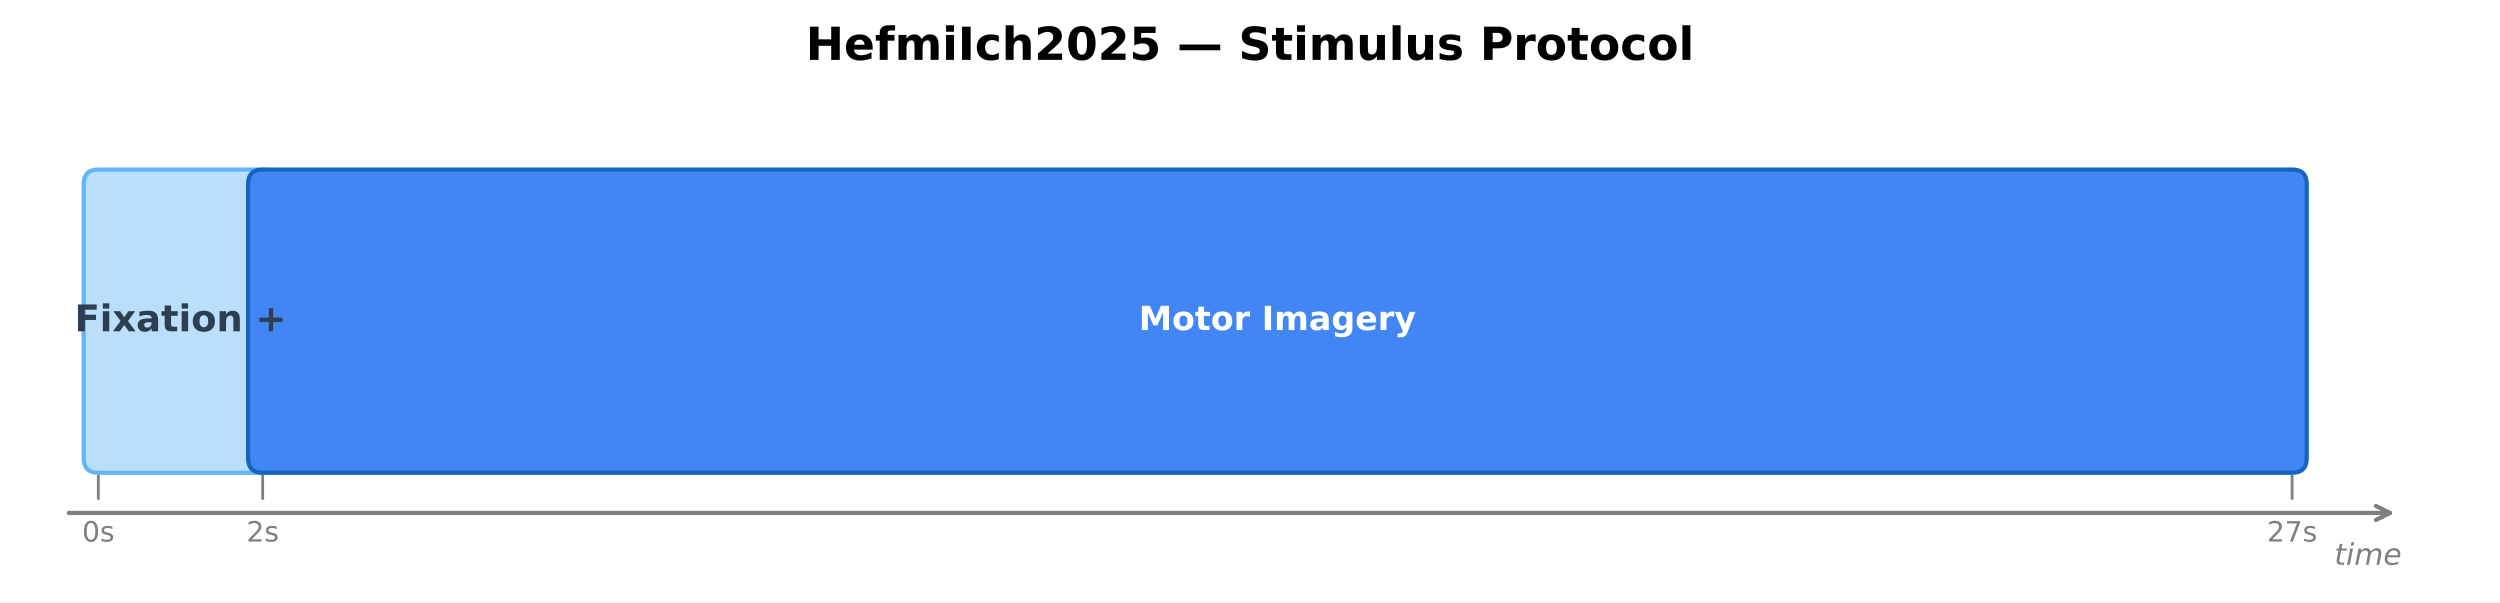
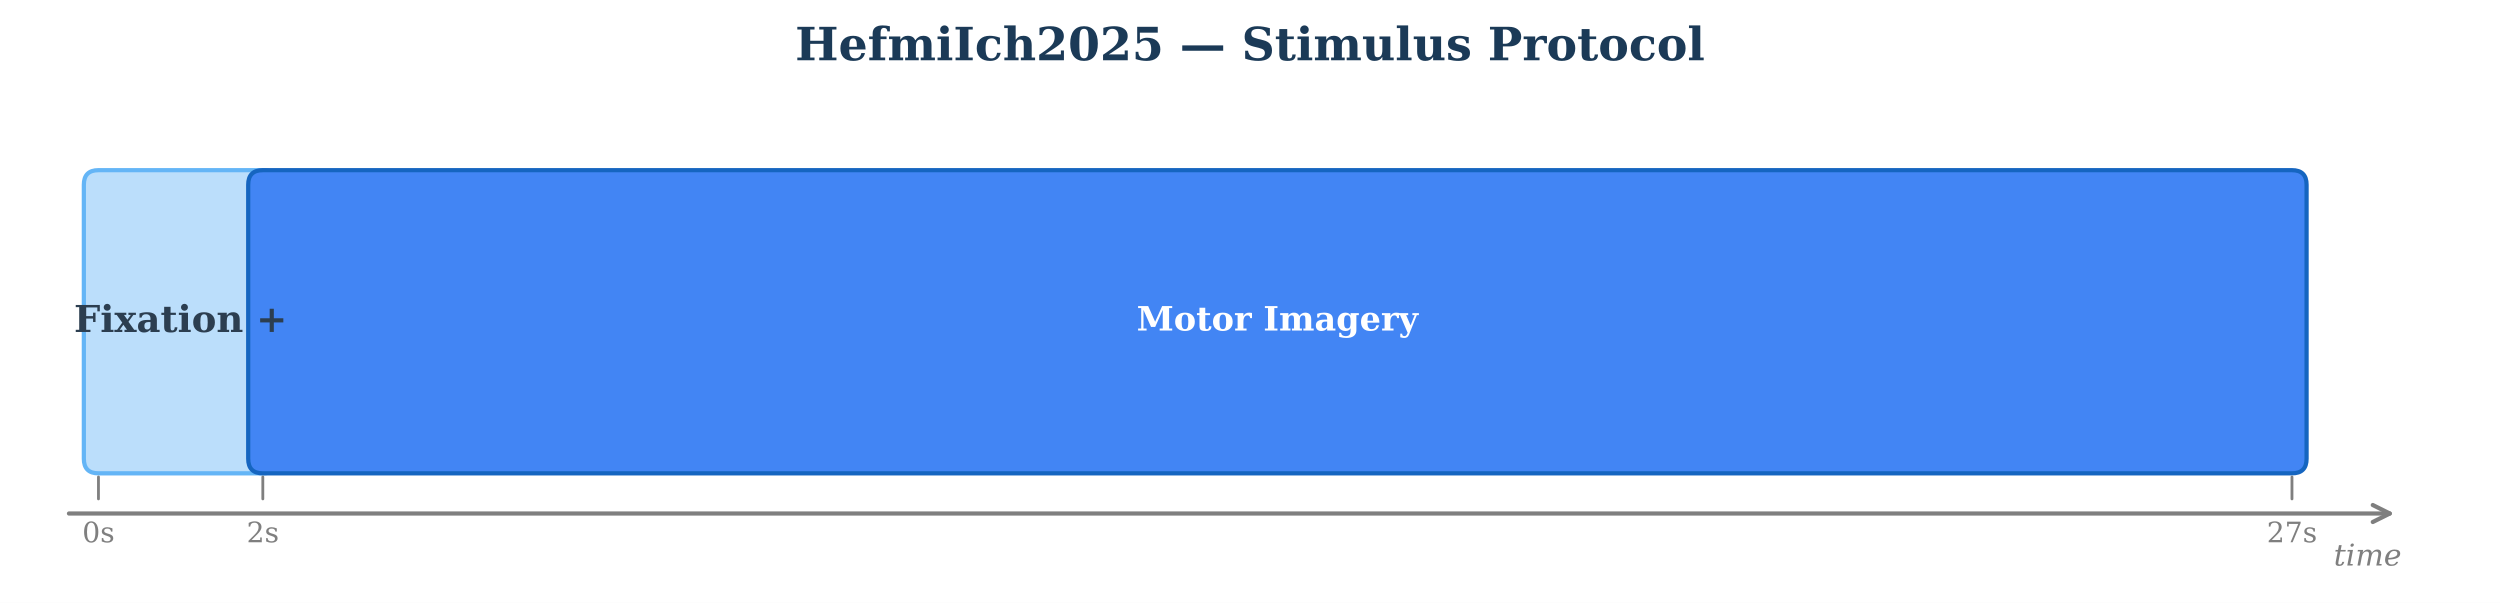
- <svg xmlns="http://www.w3.org/2000/svg" xmlns:xlink="http://www.w3.org/1999/xlink" width="712.8pt" height="171.676pt" viewBox="0 0 712.8 171.676" version="1.1">
+ <svg xmlns="http://www.w3.org/2000/svg" xmlns:xlink="http://www.w3.org/1999/xlink" width="708.48pt" height="170.839pt" viewBox="0 0 708.48 170.839" version="1.1">
  <defs>
    <style type="text/css">*{stroke-linejoin: round; stroke-linecap: butt}</style>
  </defs>
  <g id="figure_1">
    <g id="patch_1">
-       <path d="M 0 171.676  L 712.8 171.676  L 712.8 0  L 0 0  z " style="fill: #ffffff" />
+       <path d="M 0 170.839  L 708.48 170.839  L 708.48 0  L 0 0  z " style="fill: #ffffff" />
    </g>
    <g id="axes_1">
      <g id="patch_2">
-         <path d="M 28.03 134.793  L 74.899 134.793  Q 79.065 134.793 79.065 130.627  L 79.065 52.512  Q 79.065 48.346 74.899 48.346  L 28.03 48.346  Q 23.864 48.346 23.864 52.512  L 23.864 130.627  Q 23.864 134.793 28.03 134.793  z " clip-path="url(#p1021b1f1f7)" style="fill: #bbdefb; stroke: #64b5f6; stroke-width: 1.2" />
+         <path d="M 27.902 134.139  L 74.48 134.139  Q 78.621 134.139 78.621 129.998  L 78.621 52.367  Q 78.621 48.227 74.48 48.227  L 27.902 48.227  Q 23.761 48.227 23.761 52.367  L 23.761 129.998  Q 23.761 134.139 27.902 134.139  z " clip-path="url(#p64e84b09d5)" style="fill: #bbdefb; stroke: #64b5f6; stroke-width: 1.2" />
      </g>
      <g id="patch_3">
-         <path d="M 74.899 134.793  L 653.524 134.793  Q 657.69 134.793 657.69 130.627  L 657.69 52.512  Q 657.69 48.346 653.524 48.346  L 74.899 48.346  Q 70.733 48.346 70.733 52.512  L 70.733 130.627  Q 70.733 134.793 74.899 134.793  z " clip-path="url(#p1021b1f1f7)" style="fill: #4285f4; stroke: #1565c0; stroke-width: 1.2" />
+         <path d="M 74.48 134.139  L 649.526 134.139  Q 653.666 134.139 653.666 129.998  L 653.666 52.367  Q 653.666 48.227 649.526 48.227  L 74.48 48.227  Q 70.34 48.227 70.34 52.367  L 70.34 129.998  Q 70.34 134.139 74.48 134.139  z " clip-path="url(#p64e84b09d5)" style="fill: #4285f4; stroke: #1565c0; stroke-width: 1.2" />
      </g>
      <g id="line2d_1">
-         <path d="M 28.03 135.834  L 28.03 142.083  " clip-path="url(#p1021b1f1f7)" style="fill: none; stroke: #7f7f7f; stroke-width: 0.8; stroke-linecap: square" />
+         <path d="M 27.902 135.174  L 27.902 141.384  " clip-path="url(#p64e84b09d5)" style="fill: none; stroke: #7f7f7f; stroke-width: 0.8; stroke-linecap: round" />
      </g>
      <g id="line2d_2">
-         <path d="M 74.899 135.834  L 74.899 142.083  " clip-path="url(#p1021b1f1f7)" style="fill: none; stroke: #7f7f7f; stroke-width: 0.8; stroke-linecap: square" />
+         <path d="M 74.48 135.174  L 74.48 141.384  " clip-path="url(#p64e84b09d5)" style="fill: none; stroke: #7f7f7f; stroke-width: 0.8; stroke-linecap: round" />
      </g>
      <g id="line2d_3">
-         <path d="M 653.524 135.834  L 653.524 142.083  " clip-path="url(#p1021b1f1f7)" style="fill: none; stroke: #7f7f7f; stroke-width: 0.8; stroke-linecap: square" />
+         <path d="M 649.526 135.174  L 649.526 141.384  " clip-path="url(#p64e84b09d5)" style="fill: none; stroke: #7f7f7f; stroke-width: 0.8; stroke-linecap: round" />
      </g>
      <g id="text_1">
-         <g clip-path="url(#p1021b1f1f7)">
-           <g style="fill: #2c3e50" transform="translate(21.26909 94.46678) scale(0.105 -0.105)">
+         <g clip-path="url(#p64e84b09d5)">
+           <g style="fill: #2c3e50" transform="translate(20.97231 94.08023) scale(0.105 -0.105)">
            <defs>
-               <path id="DejaVuSans-Bold-46" d="M 588 4666  L 3834 4666  L 3834 3756  L 1791 3756  L 1791 2888  L 3713 2888  L 3713 1978  L 1791 1978  L 1791 0  L 588 0  L 588 4666  z " transform="scale(0.015625)" />
-               <path id="DejaVuSans-Bold-69" d="M 538 3500  L 1656 3500  L 1656 0  L 538 0  L 538 3500  z M 538 4863  L 1656 4863  L 1656 3950  L 538 3950  L 538 4863  z " transform="scale(0.015625)" />
-               <path id="DejaVuSans-Bold-78" d="M 1422 1791  L 159 3500  L 1344 3500  L 2059 2463  L 2784 3500  L 3969 3500  L 2706 1797  L 4031 0  L 2847 0  L 2059 1106  L 1281 0  L 97 0  L 1422 1791  z " transform="scale(0.015625)" />
-               <path id="DejaVuSans-Bold-61" d="M 2106 1575  Q 1756 1575 1579 1456  Q 1403 1338 1403 1106  Q 1403 894 1545 773  Q 1688 653 1941 653  Q 2256 653 2472 879  Q 2688 1106 2688 1447  L 2688 1575  L 2106 1575  z M 3816 1997  L 3816 0  L 2688 0  L 2688 519  Q 2463 200 2181 54  Q 1900 -91 1497 -91  Q 953 -91 614 226  Q 275 544 275 1050  Q 275 1666 698 1953  Q 1122 2241 2028 2241  L 2688 2241  L 2688 2328  Q 2688 2594 2478 2717  Q 2269 2841 1825 2841  Q 1466 2841 1156 2769  Q 847 2697 581 2553  L 581 3406  Q 941 3494 1303 3539  Q 1666 3584 2028 3584  Q 2975 3584 3395 3211  Q 3816 2838 3816 1997  z " transform="scale(0.015625)" />
-               <path id="DejaVuSans-Bold-74" d="M 1759 4494  L 1759 3500  L 2913 3500  L 2913 2700  L 1759 2700  L 1759 1216  Q 1759 972 1856 886  Q 1953 800 2241 800  L 2816 800  L 2816 0  L 1856 0  Q 1194 0 917 276  Q 641 553 641 1216  L 641 2700  L 84 2700  L 84 3500  L 641 3500  L 641 4494  L 1759 4494  z " transform="scale(0.015625)" />
-               <path id="DejaVuSans-Bold-6f" d="M 2203 2784  Q 1831 2784 1636 2517  Q 1441 2250 1441 1747  Q 1441 1244 1636 976  Q 1831 709 2203 709  Q 2569 709 2762 976  Q 2956 1244 2956 1747  Q 2956 2250 2762 2517  Q 2569 2784 2203 2784  z M 2203 3584  Q 3106 3584 3614 3096  Q 4122 2609 4122 1747  Q 4122 884 3614 396  Q 3106 -91 2203 -91  Q 1297 -91 786 396  Q 275 884 275 1747  Q 275 2609 786 3096  Q 1297 3584 2203 3584  z " transform="scale(0.015625)" />
-               <path id="DejaVuSans-Bold-6e" d="M 4056 2131  L 4056 0  L 2931 0  L 2931 347  L 2931 1631  Q 2931 2084 2911 2256  Q 2891 2428 2841 2509  Q 2775 2619 2662 2680  Q 2550 2741 2406 2741  Q 2056 2741 1856 2470  Q 1656 2200 1656 1722  L 1656 0  L 538 0  L 538 3500  L 1656 3500  L 1656 2988  Q 1909 3294 2193 3439  Q 2478 3584 2822 3584  Q 3428 3584 3742 3212  Q 4056 2841 4056 2131  z " transform="scale(0.015625)" />
-               <path id="DejaVuSans-Bold-20" transform="scale(0.015625)" />
-               <path id="DejaVuSans-Bold-2b" d="M 3053 4013  L 3053 2375  L 4684 2375  L 4684 1638  L 3053 1638  L 3053 0  L 2309 0  L 2309 1638  L 678 1638  L 678 2375  L 2309 2375  L 2309 4013  L 3053 4013  z " transform="scale(0.015625)" />
+               <path id="DejaVuSerif-Bold-46" d="M 300 0  L 300 378  L 897 378  L 897 4288  L 300 4288  L 300 4666  L 4459 4666  L 4459 3566  L 4031 3566  L 4031 4238  L 2106 4238  L 2106 2741  L 3291 2741  L 3291 3334  L 3719 3334  L 3719 1722  L 3291 1722  L 3291 2316  L 2106 2316  L 2106 378  L 2841 378  L 2841 0  L 300 0  z " transform="scale(0.015625)" />
+               <path id="DejaVuSerif-Bold-69" d="M 588 4263  Q 588 4516 763 4689  Q 938 4863 1191 4863  Q 1438 4863 1611 4689  Q 1784 4516 1784 4263  Q 1784 4016 1611 3842  Q 1438 3669 1191 3669  Q 938 3669 763 3841  Q 588 4013 588 4263  z M 1797 378  L 2272 378  L 2272 0  L 219 0  L 219 378  L 691 378  L 691 2944  L 219 2944  L 219 3322  L 1797 3322  L 1797 378  z " transform="scale(0.015625)" />
+               <path id="DejaVuSerif-Bold-78" d="M 2247 2119  L 2834 2944  L 2425 2944  L 2425 3322  L 3719 3322  L 3719 2944  L 3278 2944  L 2431 1759  L 3419 378  L 3859 378  L 3859 0  L 1747 0  L 1747 378  L 2175 378  L 1550 1253  L 922 378  L 1369 378  L 1369 0  L 0 0  L 0 378  L 475 378  L 1356 1619  L 403 2944  L 31 2944  L 31 3322  L 2059 3322  L 2059 2944  L 1656 2944  L 2247 2119  z " transform="scale(0.015625)" />
+               <path id="DejaVuSerif-Bold-61" d="M 3525 2041  L 3525 378  L 4000 378  L 4000 0  L 2419 0  L 2419 422  Q 2200 159 1931 34  Q 1663 -91 1319 -91  Q 809 -91 536 182  Q 263 456 263 966  Q 263 1525 655 1803  Q 1047 2081 1838 2081  L 2419 2081  L 2419 2278  Q 2419 2681 2228 2873  Q 2038 3066 1638 3066  Q 1306 3066 1126 2930  Q 947 2794 872 2484  L 519 2484  L 519 3200  Q 816 3306 1134 3359  Q 1453 3413 1806 3413  Q 2697 3413 3111 3081  Q 3525 2750 3525 2041  z M 2419 1044  L 2419 1709  L 2003 1709  Q 1694 1709 1528 1540  Q 1363 1372 1363 1056  Q 1363 741 1483 584  Q 1603 428 1850 428  Q 2106 428 2262 597  Q 2419 766 2419 1044  z " transform="scale(0.015625)" />
+               <path id="DejaVuSerif-Bold-74" d="M 634 2944  L 153 2944  L 153 3322  L 634 3322  L 634 4353  L 1741 4353  L 1741 3322  L 2663 3322  L 2663 2944  L 1741 2944  L 1741 909  Q 1741 475 1809 369  Q 1878 263 2059 263  Q 2259 263 2356 397  Q 2453 531 2459 813  L 2925 813  Q 2897 313 2651 111  Q 2406 -91 1806 -91  Q 1122 -91 878 123  Q 634 338 634 909  L 634 2944  z " transform="scale(0.015625)" />
+               <path id="DejaVuSerif-Bold-6f" d="M 2138 263  Q 2488 263 2630 563  Q 2772 863 2772 1663  Q 2772 2463 2631 2761  Q 2491 3059 2138 3059  Q 1784 3059 1640 2757  Q 1497 2456 1497 1663  Q 1497 869 1640 566  Q 1784 263 2138 263  z M 2138 -91  Q 1259 -91 761 376  Q 263 844 263 1663  Q 263 2484 761 2948  Q 1259 3413 2138 3413  Q 3019 3413 3516 2948  Q 4013 2484 4013 1663  Q 4013 844 3514 376  Q 3016 -91 2138 -91  z " transform="scale(0.015625)" />
+               <path id="DejaVuSerif-Bold-6e" d="M 219 0  L 219 378  L 691 378  L 691 2944  L 219 2944  L 219 3322  L 1797 3322  L 1797 2853  Q 1997 3150 2253 3281  Q 2509 3413 2900 3413  Q 3459 3413 3745 3083  Q 4031 2753 4031 2113  L 4031 378  L 4506 378  L 4506 0  L 2522 0  L 2522 378  L 2925 378  L 2925 2144  Q 2925 2566 2817 2730  Q 2709 2894 2444 2894  Q 2109 2894 1953 2648  Q 1797 2403 1797 1869  L 1797 378  L 2203 378  L 2203 0  L 219 0  z " transform="scale(0.015625)" />
+               <path id="DejaVuSerif-Bold-20" transform="scale(0.015625)" />
+               <path id="DejaVuSerif-Bold-2b" d="M 3041 4013  L 3041 2369  L 4684 2369  L 4684 1650  L 3041 1650  L 3041 6  L 2322 6  L 2322 1650  L 678 1650  L 678 2369  L 2322 2369  L 2322 4013  L 3041 4013  z " transform="scale(0.015625)" />
            </defs>
-             <use xlink:href="#DejaVuSans-Bold-46" />
-             <use xlink:href="#DejaVuSans-Bold-69" transform="translate(68.31055 0)" />
-             <use xlink:href="#DejaVuSans-Bold-78" transform="translate(102.5879 0)" />
-             <use xlink:href="#DejaVuSans-Bold-61" transform="translate(167.0898 0)" />
-             <use xlink:href="#DejaVuSans-Bold-74" transform="translate(234.5703 0)" />
-             <use xlink:href="#DejaVuSans-Bold-69" transform="translate(282.373 0)" />
-             <use xlink:href="#DejaVuSans-Bold-6f" transform="translate(316.6504 0)" />
-             <use xlink:href="#DejaVuSans-Bold-6e" transform="translate(385.3516 0)" />
-             <use xlink:href="#DejaVuSans-Bold-20" transform="translate(456.543 0)" />
-             <use xlink:href="#DejaVuSans-Bold-2b" transform="translate(491.3574 0)" />
+             <use xlink:href="#DejaVuSerif-Bold-46" />
+             <use xlink:href="#DejaVuSerif-Bold-69" transform="translate(70.99609 0)" />
+             <use xlink:href="#DejaVuSerif-Bold-78" transform="translate(108.9844 0)" />
+             <use xlink:href="#DejaVuSerif-Bold-61" transform="translate(168.6035 0)" />
+             <use xlink:href="#DejaVuSerif-Bold-74" transform="translate(233.3984 0)" />
+             <use xlink:href="#DejaVuSerif-Bold-69" transform="translate(279.5898 0)" />
+             <use xlink:href="#DejaVuSerif-Bold-6f" transform="translate(317.5781 0)" />
+             <use xlink:href="#DejaVuSerif-Bold-6e" transform="translate(384.2773 0)" />
+             <use xlink:href="#DejaVuSerif-Bold-20" transform="translate(456.9824 0)" />
+             <use xlink:href="#DejaVuSerif-Bold-2b" transform="translate(491.7969 0)" />
          </g>
        </g>
      </g>
      <g id="text_2">
-         <g clip-path="url(#p1021b1f1f7)">
-           <g style="fill: #ffffff" transform="translate(324.7085 94.11662) scale(0.095 -0.095)">
+         <g clip-path="url(#p64e84b09d5)">
+           <g style="fill: #ffffff" transform="translate(322.1261 93.66922) scale(0.095 -0.095)">
            <defs>
-               <path id="DejaVuSans-Bold-4d" d="M 588 4666  L 2119 4666  L 3181 2169  L 4250 4666  L 5778 4666  L 5778 0  L 4641 0  L 4641 3413  L 3566 897  L 2803 897  L 1728 3413  L 1728 0  L 588 0  L 588 4666  z " transform="scale(0.015625)" />
-               <path id="DejaVuSans-Bold-72" d="M 3138 2547  Q 2991 2616 2845 2648  Q 2700 2681 2553 2681  Q 2122 2681 1889 2404  Q 1656 2128 1656 1613  L 1656 0  L 538 0  L 538 3500  L 1656 3500  L 1656 2925  Q 1872 3269 2151 3426  Q 2431 3584 2822 3584  Q 2878 3584 2943 3579  Q 3009 3575 3134 3559  L 3138 2547  z " transform="scale(0.015625)" />
-               <path id="DejaVuSans-Bold-49" d="M 588 4666  L 1791 4666  L 1791 0  L 588 0  L 588 4666  z " transform="scale(0.015625)" />
-               <path id="DejaVuSans-Bold-6d" d="M 3781 2919  Q 3994 3244 4286 3414  Q 4578 3584 4928 3584  Q 5531 3584 5847 3212  Q 6163 2841 6163 2131  L 6163 0  L 5038 0  L 5038 1825  Q 5041 1866 5042 1909  Q 5044 1953 5044 2034  Q 5044 2406 4934 2573  Q 4825 2741 4581 2741  Q 4263 2741 4089 2478  Q 3916 2216 3909 1719  L 3909 0  L 2784 0  L 2784 1825  Q 2784 2406 2684 2573  Q 2584 2741 2328 2741  Q 2006 2741 1831 2477  Q 1656 2213 1656 1722  L 1656 0  L 531 0  L 531 3500  L 1656 3500  L 1656 2988  Q 1863 3284 2130 3434  Q 2397 3584 2719 3584  Q 3081 3584 3359 3409  Q 3638 3234 3781 2919  z " transform="scale(0.015625)" />
-               <path id="DejaVuSans-Bold-67" d="M 2919 594  Q 2688 288 2409 144  Q 2131 0 1766 0  Q 1125 0 706 504  Q 288 1009 288 1791  Q 288 2575 706 3076  Q 1125 3578 1766 3578  Q 2131 3578 2409 3434  Q 2688 3291 2919 2981  L 2919 3500  L 4044 3500  L 4044 353  Q 4044 -491 3511 -936  Q 2978 -1381 1966 -1381  Q 1638 -1381 1331 -1331  Q 1025 -1281 716 -1178  L 716 -306  Q 1009 -475 1290 -558  Q 1572 -641 1856 -641  Q 2406 -641 2662 -400  Q 2919 -159 2919 353  L 2919 594  z M 2181 2772  Q 1834 2772 1640 2515  Q 1447 2259 1447 1791  Q 1447 1309 1634 1061  Q 1822 813 2181 813  Q 2531 813 2725 1069  Q 2919 1325 2919 1791  Q 2919 2259 2725 2515  Q 2531 2772 2181 2772  z " transform="scale(0.015625)" />
-               <path id="DejaVuSans-Bold-65" d="M 4031 1759  L 4031 1441  L 1416 1441  Q 1456 1047 1700 850  Q 1944 653 2381 653  Q 2734 653 3104 758  Q 3475 863 3866 1075  L 3866 213  Q 3469 63 3072 -14  Q 2675 -91 2278 -91  Q 1328 -91 801 392  Q 275 875 275 1747  Q 275 2603 792 3093  Q 1309 3584 2216 3584  Q 3041 3584 3536 3087  Q 4031 2591 4031 1759  z M 2881 2131  Q 2881 2450 2695 2645  Q 2509 2841 2209 2841  Q 1884 2841 1681 2658  Q 1478 2475 1428 2131  L 2881 2131  z " transform="scale(0.015625)" />
-               <path id="DejaVuSans-Bold-79" d="M 78 3500  L 1197 3500  L 2138 1125  L 2938 3500  L 4056 3500  L 2584 -331  Q 2363 -916 2067 -1148  Q 1772 -1381 1288 -1381  L 641 -1381  L 641 -647  L 991 -647  Q 1275 -647 1404 -556  Q 1534 -466 1606 -231  L 1638 -134  L 78 3500  z " transform="scale(0.015625)" />
+               <path id="DejaVuSerif-Bold-4d" d="M 269 0  L 269 378  L 863 378  L 863 4288  L 269 4288  L 269 4666  L 2194 4666  L 3525 1672  L 4863 4666  L 6784 4666  L 6784 4288  L 6188 4288  L 6188 378  L 6784 378  L 6784 0  L 4384 0  L 4384 378  L 4978 378  L 4978 3938  L 3531 684  L 2741 684  L 1300 3938  L 1300 378  L 1894 378  L 1894 0  L 269 0  z " transform="scale(0.015625)" />
+               <path id="DejaVuSerif-Bold-72" d="M 3438 3359  L 3438 2369  L 3084 2369  Q 3066 2634 2941 2764  Q 2816 2894 2578 2894  Q 2216 2894 2006 2575  Q 1797 2256 1797 1691  L 1797 378  L 2400 378  L 2400 0  L 219 0  L 219 378  L 691 378  L 691 2944  L 184 2944  L 184 3322  L 1797 3322  L 1797 2731  Q 1959 3078 2226 3245  Q 2494 3413 2881 3413  Q 2978 3413 3117 3398  Q 3256 3384 3438 3359  z " transform="scale(0.015625)" />
+               <path id="DejaVuSerif-Bold-49" d="M 300 0  L 300 378  L 897 378  L 897 4288  L 300 4288  L 300 4666  L 2700 4666  L 2700 4288  L 2100 4288  L 2100 378  L 2700 378  L 2700 0  L 300 0  z " transform="scale(0.015625)" />
+               <path id="DejaVuSerif-Bold-6d" d="M 3884 2778  Q 4116 3109 4384 3261  Q 4653 3413 5013 3413  Q 5584 3413 5867 3089  Q 6150 2766 6150 2113  L 6150 378  L 6625 378  L 6625 0  L 4647 0  L 4647 378  L 5044 378  L 5044 1947  Q 5044 2569 4948 2731  Q 4853 2894 4594 2894  Q 4300 2894 4137 2667  Q 3975 2441 3975 2022  L 3975 378  L 4372 378  L 4372 0  L 2472 0  L 2472 378  L 2869 378  L 2869 1947  Q 2869 2569 2772 2731  Q 2675 2894 2419 2894  Q 2122 2894 1959 2667  Q 1797 2441 1797 2022  L 1797 378  L 2194 378  L 2194 0  L 219 0  L 219 378  L 691 378  L 691 2944  L 219 2944  L 219 3322  L 1797 3322  L 1797 2853  Q 1991 3144 2241 3278  Q 2491 3413 2834 3413  Q 3241 3413 3494 3258  Q 3747 3103 3884 2778  z " transform="scale(0.015625)" />
+               <path id="DejaVuSerif-Bold-67" d="M 3853 2944  L 3853 44  Q 3853 -656 3354 -1039  Q 2856 -1422 1947 -1422  Q 1616 -1422 1275 -1370  Q 934 -1319 575 -1216  L 575 -422  L 928 -422  Q 975 -750 1192 -909  Q 1409 -1069 1813 -1069  Q 2325 -1069 2536 -823  Q 2747 -578 2747 44  L 2747 422  Q 2606 163 2367 36  Q 2128 -91 1778 -91  Q 1072 -91 667 378  Q 263 847 263 1663  Q 263 2481 667 2947  Q 1072 3413 1778 3413  Q 2128 3413 2367 3286  Q 2606 3159 2747 2900  L 2747 3322  L 4325 3322  L 4325 2944  L 3853 2944  z M 2747 1825  Q 2747 2406 2597 2665  Q 2447 2925 2119 2925  Q 1775 2925 1636 2651  Q 1497 2378 1497 1663  Q 1497 947 1637 672  Q 1778 397 2119 397  Q 2447 397 2597 656  Q 2747 916 2747 1497  L 2747 1825  z " transform="scale(0.015625)" />
+               <path id="DejaVuSerif-Bold-65" d="M 2566 1875  Q 2566 2531 2444 2795  Q 2322 3059 2028 3059  Q 1744 3059 1620 2800  Q 1497 2541 1497 1931  L 1497 1875  L 2566 1875  z M 3781 1503  L 1497 1503  L 1497 1478  Q 1497 834 1690 548  Q 1884 263 2316 263  Q 2675 263 2897 453  Q 3119 644 3181 1006  L 3700 1006  Q 3566 441 3166 175  Q 2766 -91 2047 -91  Q 1184 -91 723 364  Q 263 819 263 1663  Q 263 2488 734 2950  Q 1206 3413 2047 3413  Q 2872 3413 3312 2927  Q 3753 2441 3781 1503  z " transform="scale(0.015625)" />
+               <path id="DejaVuSerif-Bold-79" d="M 1997 -750  Q 1847 -1116 1634 -1269  Q 1422 -1422 1063 -1422  Q 909 -1422 721 -1387  Q 534 -1353 313 -1288  L 313 -594  L 666 -597  Q 675 -838 779 -953  Q 884 -1069 1094 -1069  Q 1297 -1069 1422 -958  Q 1547 -847 1672 -538  L 1722 -422  L 275 2944  L -84 2944  L -84 3322  L 1831 3322  L 1831 2944  L 1434 2944  L 2278 978  L 3066 2944  L 2625 2944  L 2625 3322  L 3872 3322  L 3872 2944  L 3469 2944  L 1997 -750  z " transform="scale(0.015625)" />
            </defs>
-             <use xlink:href="#DejaVuSans-Bold-4d" />
-             <use xlink:href="#DejaVuSans-Bold-6f" transform="translate(99.51172 0)" />
-             <use xlink:href="#DejaVuSans-Bold-74" transform="translate(168.2129 0)" />
-             <use xlink:href="#DejaVuSans-Bold-6f" transform="translate(216.0156 0)" />
-             <use xlink:href="#DejaVuSans-Bold-72" transform="translate(284.7168 0)" />
-             <use xlink:href="#DejaVuSans-Bold-20" transform="translate(334.0332 0)" />
-             <use xlink:href="#DejaVuSans-Bold-49" transform="translate(368.8477 0)" />
-             <use xlink:href="#DejaVuSans-Bold-6d" transform="translate(406.0547 0)" />
-             <use xlink:href="#DejaVuSans-Bold-61" transform="translate(510.2539 0)" />
-             <use xlink:href="#DejaVuSans-Bold-67" transform="translate(577.7344 0)" />
-             <use xlink:href="#DejaVuSans-Bold-65" transform="translate(649.3164 0)" />
-             <use xlink:href="#DejaVuSans-Bold-72" transform="translate(717.1387 0)" />
-             <use xlink:href="#DejaVuSans-Bold-79" transform="translate(766.4551 0)" />
+             <use xlink:href="#DejaVuSerif-Bold-4d" />
+             <use xlink:href="#DejaVuSerif-Bold-6f" transform="translate(110.6934 0)" />
+             <use xlink:href="#DejaVuSerif-Bold-74" transform="translate(177.3926 0)" />
+             <use xlink:href="#DejaVuSerif-Bold-6f" transform="translate(223.584 0)" />
+             <use xlink:href="#DejaVuSerif-Bold-72" transform="translate(290.2832 0)" />
+             <use xlink:href="#DejaVuSerif-Bold-20" transform="translate(342.9688 0)" />
+             <use xlink:href="#DejaVuSerif-Bold-49" transform="translate(377.7832 0)" />
+             <use xlink:href="#DejaVuSerif-Bold-6d" transform="translate(424.5605 0)" />
+             <use xlink:href="#DejaVuSerif-Bold-61" transform="translate(530.3711 0)" />
+             <use xlink:href="#DejaVuSerif-Bold-67" transform="translate(595.166 0)" />
+             <use xlink:href="#DejaVuSerif-Bold-65" transform="translate(665.0879 0)" />
+             <use xlink:href="#DejaVuSerif-Bold-72" transform="translate(728.7109 0)" />
+             <use xlink:href="#DejaVuSerif-Bold-79" transform="translate(781.3965 0)" />
          </g>
        </g>
      </g>
      <g id="text_3">
-         <g style="fill: #7f7f7f" transform="translate(23.40174 154.4113) scale(0.08 -0.08)">
+         <g style="fill: #7f7f7f" transform="translate(23.30414 153.6736) scale(0.08 -0.08)">
          <defs>
-             <path id="DejaVuSans-30" d="M 2034 4250  Q 1547 4250 1301 3770  Q 1056 3291 1056 2328  Q 1056 1369 1301 889  Q 1547 409 2034 409  Q 2525 409 2770 889  Q 3016 1369 3016 2328  Q 3016 3291 2770 3770  Q 2525 4250 2034 4250  z M 2034 4750  Q 2819 4750 3233 4129  Q 3647 3509 3647 2328  Q 3647 1150 3233 529  Q 2819 -91 2034 -91  Q 1250 -91 836 529  Q 422 1150 422 2328  Q 422 3509 836 4129  Q 1250 4750 2034 4750  z " transform="scale(0.015625)" />
-             <path id="DejaVuSans-73" d="M 2834 3397  L 2834 2853  Q 2591 2978 2328 3040  Q 2066 3103 1784 3103  Q 1356 3103 1142 2972  Q 928 2841 928 2578  Q 928 2378 1081 2264  Q 1234 2150 1697 2047  L 1894 2003  Q 2506 1872 2764 1633  Q 3022 1394 3022 966  Q 3022 478 2636 193  Q 2250 -91 1575 -91  Q 1294 -91 989 -36  Q 684 19 347 128  L 347 722  Q 666 556 975 473  Q 1284 391 1588 391  Q 1994 391 2212 530  Q 2431 669 2431 922  Q 2431 1156 2273 1281  Q 2116 1406 1581 1522  L 1381 1569  Q 847 1681 609 1914  Q 372 2147 372 2553  Q 372 3047 722 3315  Q 1072 3584 1716 3584  Q 2034 3584 2315 3537  Q 2597 3491 2834 3397  z " transform="scale(0.015625)" />
+             <path id="DejaVuSerif-30" d="M 2034 219  Q 2513 219 2750 744  Q 2988 1269 2988 2328  Q 2988 3391 2750 3916  Q 2513 4441 2034 4441  Q 1556 4441 1318 3916  Q 1081 3391 1081 2328  Q 1081 1269 1318 744  Q 1556 219 2034 219  z M 2034 -91  Q 1275 -91 848 546  Q 422 1184 422 2328  Q 422 3475 848 4112  Q 1275 4750 2034 4750  Q 2797 4750 3222 4112  Q 3647 3475 3647 2328  Q 3647 1184 3222 546  Q 2797 -91 2034 -91  z " transform="scale(0.015625)" />
+             <path id="DejaVuSerif-73" d="M 359 184  L 359 959  L 691 959  Q 703 588 923 403  Q 1144 219 1575 219  Q 1963 219 2166 364  Q 2369 509 2369 788  Q 2369 1006 2220 1140  Q 2072 1275 1594 1428  L 1178 1569  Q 750 1706 558 1912  Q 366 2119 366 2438  Q 366 2894 700 3153  Q 1034 3413 1625 3413  Q 1888 3413 2178 3344  Q 2469 3275 2778 3144  L 2778 2419  L 2447 2419  Q 2434 2741 2221 2922  Q 2009 3103 1644 3103  Q 1281 3103 1095 2975  Q 909 2847 909 2591  Q 909 2381 1050 2254  Q 1191 2128 1613 1997  L 2069 1856  Q 2541 1709 2748 1489  Q 2956 1269 2956 922  Q 2956 450 2595 179  Q 2234 -91 1600 -91  Q 1278 -91 972 -22  Q 666 47 359 184  z " transform="scale(0.015625)" />
          </defs>
-           <use xlink:href="#DejaVuSans-30" />
-           <use xlink:href="#DejaVuSans-73" transform="translate(63.62305 0)" />
+           <use xlink:href="#DejaVuSerif-30" />
+           <use xlink:href="#DejaVuSerif-73" transform="translate(63.62305 0)" />
        </g>
      </g>
      <g id="text_4">
-         <g style="fill: #7f7f7f" transform="translate(70.27034 154.4113) scale(0.08 -0.08)">
+         <g style="fill: #7f7f7f" transform="translate(69.88283 153.6736) scale(0.08 -0.08)">
          <defs>
-             <path id="DejaVuSans-32" d="M 1228 531  L 3431 531  L 3431 0  L 469 0  L 469 531  Q 828 903 1448 1529  Q 2069 2156 2228 2338  Q 2531 2678 2651 2914  Q 2772 3150 2772 3378  Q 2772 3750 2511 3984  Q 2250 4219 1831 4219  Q 1534 4219 1204 4116  Q 875 4013 500 3803  L 500 4441  Q 881 4594 1212 4672  Q 1544 4750 1819 4750  Q 2544 4750 2975 4387  Q 3406 4025 3406 3419  Q 3406 3131 3298 2873  Q 3191 2616 2906 2266  Q 2828 2175 2409 1742  Q 1991 1309 1228 531  z " transform="scale(0.015625)" />
+             <path id="DejaVuSerif-32" d="M 819 3553  L 469 3553  L 469 4384  Q 803 4563 1142 4656  Q 1481 4750 1806 4750  Q 2534 4750 2956 4397  Q 3378 4044 3378 3438  Q 3378 2753 2422 1800  Q 2347 1728 2309 1691  L 1131 513  L 3078 513  L 3078 1088  L 3444 1088  L 3444 0  L 434 0  L 434 341  L 1850 1753  Q 2319 2222 2519 2614  Q 2719 3006 2719 3438  Q 2719 3909 2473 4175  Q 2228 4441 1797 4441  Q 1350 4441 1106 4219  Q 863 3997 819 3553  z " transform="scale(0.015625)" />
          </defs>
-           <use xlink:href="#DejaVuSans-32" />
-           <use xlink:href="#DejaVuSans-73" transform="translate(63.62305 0)" />
+           <use xlink:href="#DejaVuSerif-32" />
+           <use xlink:href="#DejaVuSerif-73" transform="translate(63.62305 0)" />
        </g>
      </g>
      <g id="text_5">
-         <g style="fill: #7f7f7f" transform="translate(646.35 154.4113) scale(0.08 -0.08)">
+         <g style="fill: #7f7f7f" transform="translate(642.3834 153.6736) scale(0.08 -0.08)">
          <defs>
-             <path id="DejaVuSans-37" d="M 525 4666  L 3525 4666  L 3525 4397  L 1831 0  L 1172 0  L 2766 4134  L 525 4134  L 525 4666  z " transform="scale(0.015625)" />
+             <path id="DejaVuSerif-37" d="M 3609 4347  L 1784 0  L 1319 0  L 3059 4153  L 903 4153  L 903 3578  L 538 3578  L 538 4666  L 3609 4666  L 3609 4347  z " transform="scale(0.015625)" />
          </defs>
-           <use xlink:href="#DejaVuSans-32" />
-           <use xlink:href="#DejaVuSans-37" transform="translate(63.62305 0)" />
-           <use xlink:href="#DejaVuSans-73" transform="translate(127.2461 0)" />
+           <use xlink:href="#DejaVuSerif-32" />
+           <use xlink:href="#DejaVuSerif-37" transform="translate(63.62305 0)" />
+           <use xlink:href="#DejaVuSerif-73" transform="translate(127.2461 0)" />
        </g>
      </g>
      <g id="patch_4">
-         <path d="M 19.613 146.249  Q 351.19 146.249 681.426 146.249  " style="fill: none; stroke: #7f7f7f; stroke-width: 1.2; stroke-linecap: round" />
-         <path d="M 677.426 144.249  L 681.426 146.249  L 677.426 148.249  " style="fill: none; stroke: #7f7f7f; stroke-width: 1.2; stroke-linecap: round" />
+         <path d="M 19.551 145.525  Q 349.065 145.525 677.237 145.525  " style="fill: none; stroke: #7f7f7f; stroke-width: 1.2; stroke-linecap: round" />
+         <path d="M 672.437 143.125  L 677.237 145.525  L 672.437 147.925  " style="fill: none; stroke: #7f7f7f; stroke-width: 1.2; stroke-linecap: round" />
      </g>
      <g id="text_6">
-         <g style="fill: #7f7f7f" transform="translate(665.5662 161.0403) scale(0.085 -0.085)">
+         <g style="fill: #7f7f7f" transform="translate(661.3524 160.264) scale(0.085 -0.085)">
          <defs>
-             <path id="DejaVuSans-Oblique-74" d="M 2706 3500  L 2619 3053  L 1472 3053  L 1100 1153  Q 1081 1047 1072 975  Q 1063 903 1063 863  Q 1063 663 1183 572  Q 1303 481 1569 481  L 2150 481  L 2053 0  L 1503 0  Q 991 0 739 200  Q 488 400 488 806  Q 488 878 497 964  Q 506 1050 525 1153  L 897 3053  L 409 3053  L 500 3500  L 978 3500  L 1172 4494  L 1747 4494  L 1556 3500  L 2706 3500  z " transform="scale(0.015625)" />
-             <path id="DejaVuSans-Oblique-69" d="M 1172 4863  L 1747 4863  L 1606 4134  L 1031 4134  L 1172 4863  z M 909 3500  L 1484 3500  L 800 0  L 225 0  L 909 3500  z " transform="scale(0.015625)" />
-             <path id="DejaVuSans-Oblique-6d" d="M 5747 2113  L 5338 0  L 4763 0  L 5166 2094  Q 5191 2228 5203 2325  Q 5216 2422 5216 2491  Q 5216 2772 5059 2928  Q 4903 3084 4622 3084  Q 4203 3084 3875 2770  Q 3547 2456 3450 1953  L 3066 0  L 2491 0  L 2900 2094  Q 2925 2209 2937 2307  Q 2950 2406 2950 2484  Q 2950 2769 2794 2926  Q 2638 3084 2363 3084  Q 1938 3084 1609 2770  Q 1281 2456 1184 1953  L 800 0  L 225 0  L 909 3500  L 1484 3500  L 1375 2956  Q 1609 3263 1923 3423  Q 2238 3584 2597 3584  Q 2978 3584 3223 3384  Q 3469 3184 3519 2828  Q 3781 3197 4126 3390  Q 4472 3584 4856 3584  Q 5306 3584 5551 3325  Q 5797 3066 5797 2591  Q 5797 2488 5784 2364  Q 5772 2241 5747 2113  z " transform="scale(0.015625)" />
-             <path id="DejaVuSans-Oblique-65" d="M 3078 2063  Q 3088 2113 3092 2166  Q 3097 2219 3097 2272  Q 3097 2653 2873 2875  Q 2650 3097 2266 3097  Q 1838 3097 1509 2826  Q 1181 2556 1013 2059  L 3078 2063  z M 3578 1613  L 903 1613  Q 884 1494 878 1425  Q 872 1356 872 1306  Q 872 872 1139 634  Q 1406 397 1894 397  Q 2269 397 2603 481  Q 2938 566 3225 728  L 3116 159  Q 2806 34 2476 -28  Q 2147 -91 1806 -91  Q 1078 -91 686 257  Q 294 606 294 1247  Q 294 1794 489 2264  Q 684 2734 1063 3103  Q 1306 3334 1642 3459  Q 1978 3584 2356 3584  Q 2950 3584 3301 3228  Q 3653 2872 3653 2272  Q 3653 2128 3634 1964  Q 3616 1800 3578 1613  z " transform="scale(0.015625)" />
+             <path id="DejaVuSerif-Italic-74" d="M 856 2988  L 350 2988  L 416 3322  L 922 3322  L 1122 4353  L 1700 4353  L 1500 3322  L 2581 3322  L 2516 2988  L 1434 2988  L 1025 878  Q 978 631 978 488  Q 978 388 1000 338  Q 1059 219 1278 219  Q 1503 219 1633 351  Q 1763 484 1825 781  L 2259 781  Q 2147 328 1884 118  Q 1622 -91 1169 -91  Q 672 -91 506 131  Q 406 266 406 516  Q 406 675 447 878  L 856 2988  z " transform="scale(0.015625)" />
+             <path id="DejaVuSerif-Italic-69" d="M 1009 4353  Q 1038 4497 1163 4603  Q 1288 4709 1434 4709  Q 1578 4709 1663 4603  Q 1728 4522 1728 4422  Q 1728 4388 1719 4353  Q 1691 4206 1567 4103  Q 1444 4000 1297 4000  Q 1150 4000 1066 4103  Q 1003 4181 1003 4281  Q 1003 4316 1009 4353  z M 963 331  L 1506 331  L 1444 0  L 325 0  L 903 2988  L 353 2988  L 419 3322  L 1544 3322  L 963 331  z " transform="scale(0.015625)" />
+             <path id="DejaVuSerif-Italic-6d" d="M 3503 2675  Q 3741 3041 4034 3227  Q 4328 3413 4672 3413  Q 5194 3413 5388 3088  Q 5503 2894 5503 2578  Q 5503 2372 5453 2113  L 5106 331  L 5625 331  L 5563 0  L 4469 0  L 4866 2047  Q 4913 2291 4913 2466  Q 4913 2659 4856 2772  Q 4750 2988 4403 2988  Q 4019 2988 3761 2697  Q 3503 2406 3394 1850  L 3034 0  L 2459 0  L 2863 2069  Q 2906 2303 2906 2472  Q 2906 2666 2850 2775  Q 2741 2988 2394 2988  Q 2009 2988 1751 2697  Q 1494 2406 1384 1850  L 1025 0  L 450 0  L 1031 2994  L 481 2994  L 544 3322  L 1669 3322  L 1556 2731  Q 1778 3063 2059 3238  Q 2341 3413 2653 3413  Q 3041 3413 3262 3220  Q 3484 3028 3503 2675  z " transform="scale(0.015625)" />
+             <path id="DejaVuSerif-Italic-65" d="M 938 1275  Q 925 1156 925 1050  Q 925 756 1031 563  Q 1216 219 1709 219  Q 2072 219 2250 328  Q 2569 525 2644 778  L 3066 778  Q 2941 381 2475 103  Q 2150 -91 1506 -91  Q 863 -91 516 388  Q 272 722 272 1206  Q 272 1419 319 1659  Q 472 2450 1000 2931  Q 1528 3413 2278 3413  Q 3500 3413 3500 2547  Q 3500 1913 2859 1603  Q 2206 1288 938 1275  z M 2541 1975  Q 2891 2181 2891 2569  Q 2891 3103 2181 3103  Q 1763 3103 1472 2784  Q 1181 2466 1003 1606  Q 2006 1653 2541 1975  z " transform="scale(0.015625)" />
          </defs>
-           <use xlink:href="#DejaVuSans-Oblique-74" />
-           <use xlink:href="#DejaVuSans-Oblique-69" transform="translate(39.20898 0)" />
-           <use xlink:href="#DejaVuSans-Oblique-6d" transform="translate(66.99219 0)" />
-           <use xlink:href="#DejaVuSans-Oblique-65" transform="translate(164.4043 0)" />
+           <use xlink:href="#DejaVuSerif-Italic-74" />
+           <use xlink:href="#DejaVuSerif-Italic-69" transform="translate(40.18555 0)" />
+           <use xlink:href="#DejaVuSerif-Italic-6d" transform="translate(72.16797 0)" />
+           <use xlink:href="#DejaVuSerif-Italic-65" transform="translate(166.9922 0)" />
        </g>
      </g>
      <g id="text_7">
-         <g transform="translate(229.7495 17.07797) scale(0.13 -0.13)">
+         <g style="fill: #1b3a57" transform="translate(225.345 17.07797) scale(0.13 -0.13)">
          <defs>
-             <path id="DejaVuSans-Bold-48" d="M 588 4666  L 1791 4666  L 1791 2888  L 3566 2888  L 3566 4666  L 4769 4666  L 4769 0  L 3566 0  L 3566 1978  L 1791 1978  L 1791 0  L 588 0  L 588 4666  z " transform="scale(0.015625)" />
-             <path id="DejaVuSans-Bold-66" d="M 2841 4863  L 2841 4128  L 2222 4128  Q 1984 4128 1890 4042  Q 1797 3956 1797 3744  L 1797 3500  L 2753 3500  L 2753 2700  L 1797 2700  L 1797 0  L 678 0  L 678 2700  L 122 2700  L 122 3500  L 678 3500  L 678 3744  Q 678 4316 997 4589  Q 1316 4863 1984 4863  L 2841 4863  z " transform="scale(0.015625)" />
-             <path id="DejaVuSans-Bold-63" d="M 3366 3391  L 3366 2478  Q 3138 2634 2908 2709  Q 2678 2784 2431 2784  Q 1963 2784 1702 2511  Q 1441 2238 1441 1747  Q 1441 1256 1702 982  Q 1963 709 2431 709  Q 2694 709 2930 787  Q 3166 866 3366 1019  L 3366 103  Q 3103 6 2833 -42  Q 2563 -91 2291 -91  Q 1344 -91 809 395  Q 275 881 275 1747  Q 275 2613 809 3098  Q 1344 3584 2291 3584  Q 2566 3584 2833 3536  Q 3100 3488 3366 3391  z " transform="scale(0.015625)" />
-             <path id="DejaVuSans-Bold-68" d="M 4056 2131  L 4056 0  L 2931 0  L 2931 347  L 2931 1625  Q 2931 2084 2911 2256  Q 2891 2428 2841 2509  Q 2775 2619 2662 2680  Q 2550 2741 2406 2741  Q 2056 2741 1856 2470  Q 1656 2200 1656 1722  L 1656 0  L 538 0  L 538 4863  L 1656 4863  L 1656 2988  Q 1909 3294 2193 3439  Q 2478 3584 2822 3584  Q 3428 3584 3742 3212  Q 4056 2841 4056 2131  z " transform="scale(0.015625)" />
-             <path id="DejaVuSans-Bold-32" d="M 1844 884  L 3897 884  L 3897 0  L 506 0  L 506 884  L 2209 2388  Q 2438 2594 2547 2791  Q 2656 2988 2656 3200  Q 2656 3528 2436 3728  Q 2216 3928 1850 3928  Q 1569 3928 1234 3808  Q 900 3688 519 3450  L 519 4475  Q 925 4609 1322 4679  Q 1719 4750 2100 4750  Q 2938 4750 3402 4381  Q 3866 4013 3866 3353  Q 3866 2972 3669 2642  Q 3472 2313 2841 1759  L 1844 884  z " transform="scale(0.015625)" />
-             <path id="DejaVuSans-Bold-30" d="M 2944 2338  Q 2944 3213 2780 3570  Q 2616 3928 2228 3928  Q 1841 3928 1675 3570  Q 1509 3213 1509 2338  Q 1509 1453 1675 1090  Q 1841 728 2228 728  Q 2613 728 2778 1090  Q 2944 1453 2944 2338  z M 4147 2328  Q 4147 1169 3647 539  Q 3147 -91 2228 -91  Q 1306 -91 806 539  Q 306 1169 306 2328  Q 306 3491 806 4120  Q 1306 4750 2228 4750  Q 3147 4750 3647 4120  Q 4147 3491 4147 2328  z " transform="scale(0.015625)" />
-             <path id="DejaVuSans-Bold-35" d="M 678 4666  L 3669 4666  L 3669 3781  L 1638 3781  L 1638 3059  Q 1775 3097 1914 3117  Q 2053 3138 2203 3138  Q 3056 3138 3531 2711  Q 4006 2284 4006 1522  Q 4006 766 3489 337  Q 2972 -91 2053 -91  Q 1656 -91 1267 -14  Q 878 63 494 219  L 494 1166  Q 875 947 1217 837  Q 1559 728 1863 728  Q 2300 728 2551 942  Q 2803 1156 2803 1522  Q 2803 1891 2551 2103  Q 2300 2316 1863 2316  Q 1603 2316 1309 2248  Q 1016 2181 678 2041  L 678 4666  z " transform="scale(0.015625)" />
-             <path id="DejaVuSans-Bold-2014" d="M 344 2156  L 6056 2156  L 6056 1350  L 344 1350  L 344 2156  z " transform="scale(0.015625)" />
-             <path id="DejaVuSans-Bold-53" d="M 3834 4519  L 3834 3531  Q 3450 3703 3084 3790  Q 2719 3878 2394 3878  Q 1963 3878 1756 3759  Q 1550 3641 1550 3391  Q 1550 3203 1689 3098  Q 1828 2994 2194 2919  L 2706 2816  Q 3484 2659 3812 2340  Q 4141 2022 4141 1434  Q 4141 663 3683 286  Q 3225 -91 2284 -91  Q 1841 -91 1394 -6  Q 947 78 500 244  L 500 1259  Q 947 1022 1364 901  Q 1781 781 2169 781  Q 2563 781 2772 912  Q 2981 1044 2981 1288  Q 2981 1506 2839 1625  Q 2697 1744 2272 1838  L 1806 1941  Q 1106 2091 782 2419  Q 459 2747 459 3303  Q 459 4000 909 4375  Q 1359 4750 2203 4750  Q 2588 4750 2994 4692  Q 3400 4634 3834 4519  z " transform="scale(0.015625)" />
-             <path id="DejaVuSans-Bold-75" d="M 500 1363  L 500 3500  L 1625 3500  L 1625 3150  Q 1625 2866 1622 2436  Q 1619 2006 1619 1863  Q 1619 1441 1641 1255  Q 1663 1069 1716 984  Q 1784 875 1895 815  Q 2006 756 2150 756  Q 2500 756 2700 1025  Q 2900 1294 2900 1772  L 2900 3500  L 4019 3500  L 4019 0  L 2900 0  L 2900 506  Q 2647 200 2364 54  Q 2081 -91 1741 -91  Q 1134 -91 817 281  Q 500 653 500 1363  z " transform="scale(0.015625)" />
-             <path id="DejaVuSans-Bold-6c" d="M 538 4863  L 1656 4863  L 1656 0  L 538 0  L 538 4863  z " transform="scale(0.015625)" />
-             <path id="DejaVuSans-Bold-73" d="M 3272 3391  L 3272 2541  Q 2913 2691 2578 2766  Q 2244 2841 1947 2841  Q 1628 2841 1473 2761  Q 1319 2681 1319 2516  Q 1319 2381 1436 2309  Q 1553 2238 1856 2203  L 2053 2175  Q 2913 2066 3209 1816  Q 3506 1566 3506 1031  Q 3506 472 3093 190  Q 2681 -91 1863 -91  Q 1516 -91 1145 -36  Q 775 19 384 128  L 384 978  Q 719 816 1070 734  Q 1422 653 1784 653  Q 2113 653 2278 743  Q 2444 834 2444 1013  Q 2444 1163 2330 1236  Q 2216 1309 1875 1350  L 1678 1375  Q 931 1469 631 1722  Q 331 1975 331 2491  Q 331 3047 712 3315  Q 1094 3584 1881 3584  Q 2191 3584 2531 3537  Q 2872 3491 3272 3391  z " transform="scale(0.015625)" />
-             <path id="DejaVuSans-Bold-50" d="M 588 4666  L 2584 4666  Q 3475 4666 3951 4270  Q 4428 3875 4428 3144  Q 4428 2409 3951 2014  Q 3475 1619 2584 1619  L 1791 1619  L 1791 0  L 588 0  L 588 4666  z M 1791 3794  L 1791 2491  L 2456 2491  Q 2806 2491 2997 2661  Q 3188 2831 3188 3144  Q 3188 3456 2997 3625  Q 2806 3794 2456 3794  L 1791 3794  z " transform="scale(0.015625)" />
+             <path id="DejaVuSerif-Bold-48" d="M 300 0  L 300 378  L 897 378  L 897 4288  L 300 4288  L 300 4666  L 2700 4666  L 2700 4288  L 2100 4288  L 2100 2719  L 3956 2719  L 3956 4288  L 3359 4288  L 3359 4666  L 5759 4666  L 5759 4288  L 5159 4288  L 5159 378  L 5759 378  L 5759 0  L 3359 0  L 3359 378  L 3956 378  L 3956 2291  L 2100 2291  L 2100 378  L 2700 378  L 2700 0  L 300 0  z " transform="scale(0.015625)" />
+             <path id="DejaVuSerif-Bold-66" d="M 3097 4031  L 2747 4031  Q 2722 4275 2605 4394  Q 2488 4513 2272 4513  Q 2022 4513 1909 4333  Q 1797 4153 1797 3750  L 1797 3322  L 2631 3322  L 2631 2944  L 1797 2944  L 1797 378  L 2438 378  L 2438 0  L 219 0  L 219 378  L 691 378  L 691 2944  L 197 2944  L 197 3322  L 691 3322  L 691 3738  Q 691 4291 1044 4577  Q 1397 4863 2081 4863  Q 2347 4863 2600 4833  Q 2853 4803 3097 4744  L 3097 4031  z " transform="scale(0.015625)" />
+             <path id="DejaVuSerif-Bold-63" d="M 3609 1038  Q 3491 469 3123 189  Q 2756 -91 2125 -91  Q 1238 -91 750 368  Q 263 828 263 1663  Q 263 2488 744 2950  Q 1225 3413 2081 3413  Q 2428 3413 2781 3347  Q 3134 3281 3500 3150  L 3500 2228  L 3150 2228  Q 3100 2650 2903 2854  Q 2706 3059 2350 3059  Q 1888 3059 1692 2746  Q 1497 2434 1497 1663  Q 1497 909 1687 586  Q 1878 263 2309 263  Q 2644 263 2845 463  Q 3047 663 3091 1038  L 3609 1038  z " transform="scale(0.015625)" />
+             <path id="DejaVuSerif-Bold-68" d="M 219 0  L 219 378  L 691 378  L 691 4488  L 197 4488  L 197 4863  L 1797 4863  L 1797 2853  Q 1997 3150 2253 3281  Q 2509 3413 2900 3413  Q 3459 3413 3745 3083  Q 4031 2753 4031 2113  L 4031 378  L 4506 378  L 4506 0  L 2522 0  L 2522 378  L 2925 378  L 2925 2144  Q 2925 2566 2817 2730  Q 2709 2894 2444 2894  Q 2109 2894 1953 2648  Q 1797 2403 1797 1869  L 1797 378  L 2203 378  L 2203 0  L 219 0  z " transform="scale(0.015625)" />
+             <path id="DejaVuSerif-Bold-32" d="M 844 3513  L 469 3513  L 469 4519  Q 850 4634 1223 4692  Q 1597 4750 1978 4750  Q 2869 4750 3367 4386  Q 3866 4022 3866 3372  Q 3866 2909 3591 2542  Q 3316 2175 2541 1672  L 1241 819  L 3450 819  L 3450 1369  L 3878 1369  L 3878 0  L 428 0  L 428 763  L 1119 1241  Q 2003 1850 2297 2278  Q 2591 2706 2591 3278  Q 2591 3819 2367 4101  Q 2144 4384 1716 4384  Q 1347 4384 1125 4161  Q 903 3938 844 3513  z " transform="scale(0.015625)" />
+             <path id="DejaVuSerif-Bold-30" d="M 2228 275  Q 2603 275 2742 615  Q 2881 956 2881 2328  Q 2881 3691 2742 4037  Q 2603 4384 2228 4384  Q 1853 4384 1714 4043  Q 1575 3703 1575 2328  Q 1575 956 1714 615  Q 1853 275 2228 275  z M 2228 -91  Q 1294 -91 797 532  Q 300 1156 300 2328  Q 300 3500 797 4125  Q 1294 4750 2228 4750  Q 3159 4750 3656 4125  Q 4153 3500 4153 2328  Q 4153 1156 3656 532  Q 3159 -91 2228 -91  z " transform="scale(0.015625)" />
+             <path id="DejaVuSerif-Bold-35" d="M 3609 4666  L 3609 3847  L 1113 3847  L 1113 2822  Q 1319 2981 1572 3062  Q 1825 3144 2106 3144  Q 2969 3144 3469 2708  Q 3969 2272 3969 1522  Q 3969 759 3469 334  Q 2969 -91 2069 -91  Q 1688 -91 1311 -28  Q 934 34 525 166  L 525 1184  L 900 1184  Q 919 725 1139 500  Q 1359 275 1791 275  Q 2250 275 2472 583  Q 2694 891 2694 1522  Q 2694 2144 2476 2451  Q 2259 2759 1819 2759  Q 1581 2759 1395 2661  Q 1209 2563 1050 2356  L 738 2356  L 738 4666  L 3609 4666  z " transform="scale(0.015625)" />
+             <path id="DejaVuSerif-Bold-2014" d="M 344 2075  L 6056 2075  L 6056 1325  L 344 1325  L 344 2075  z " transform="scale(0.015625)" />
+             <path id="DejaVuSerif-Bold-53" d="M 494 225  L 494 1331  L 891 1331  Q 981 806 1318 547  Q 1656 288 2253 288  Q 2738 288 2991 472  Q 3244 656 3244 1013  Q 3244 1294 3072 1450  Q 2900 1606 2363 1741  L 1663 1913  Q 978 2088 700 2398  Q 422 2709 422 3284  Q 422 3978 883 4364  Q 1344 4750 2175 4750  Q 2584 4750 3026 4681  Q 3469 4613 3944 4475  L 3944 3444  L 3547 3444  Q 3456 3925 3150 4148  Q 2844 4372 2278 4372  Q 1816 4372 1580 4211  Q 1344 4050 1344 3731  Q 1344 3441 1506 3289  Q 1669 3138 2303 2975  L 3003 2803  Q 3653 2641 3945 2297  Q 4238 1953 4238 1350  Q 4238 644 3750 276  Q 3263 -91 2316 -91  Q 1859 -91 1409 -12  Q 959 66 494 225  z " transform="scale(0.015625)" />
+             <path id="DejaVuSerif-Bold-75" d="M 3963 3322  L 3963 378  L 4434 378  L 4434 0  L 2853 0  L 2853 469  Q 2656 172 2400 40  Q 2144 -91 1753 -91  Q 1194 -91 908 239  Q 622 569 622 1209  L 622 2944  L 147 2944  L 147 3322  L 1728 3322  L 1728 1381  Q 1728 763 1831 595  Q 1934 428 2209 428  Q 2544 428 2698 675  Q 2853 922 2853 1459  L 2853 2944  L 2450 2944  L 2450 3322  L 3963 3322  z " transform="scale(0.015625)" />
+             <path id="DejaVuSerif-Bold-6c" d="M 1797 378  L 2272 378  L 2272 0  L 219 0  L 219 378  L 691 378  L 691 4488  L 219 4488  L 219 4863  L 1797 4863  L 1797 378  z " transform="scale(0.015625)" />
+             <path id="DejaVuSerif-Bold-73" d="M 300 97  L 300 1025  L 653 1025  Q 697 653 931 458  Q 1166 263 1569 263  Q 1906 263 2086 380  Q 2266 497 2266 716  Q 2266 916 2152 1025  Q 2038 1134 1709 1216  L 1253 1331  Q 738 1459 506 1698  Q 275 1938 275 2344  Q 275 2884 650 3148  Q 1025 3413 1806 3413  Q 2100 3413 2433 3364  Q 2766 3316 3169 3213  L 3169 2375  L 2816 2375  Q 2788 2716 2573 2887  Q 2359 3059 1959 3059  Q 1622 3059 1448 2951  Q 1275 2844 1275 2638  Q 1275 2469 1375 2372  Q 1475 2275 1734 2209  L 2188 2094  Q 2841 1928 3091 1684  Q 3341 1441 3341 1006  Q 3341 444 2939 176  Q 2538 -91 1691 -91  Q 1381 -91 1034 -44  Q 688 3 300 97  z " transform="scale(0.015625)" />
+             <path id="DejaVuSerif-Bold-50" d="M 300 0  L 300 378  L 897 378  L 897 4288  L 300 4288  L 300 4666  L 2956 4666  Q 3734 4666 4193 4295  Q 4653 3925 4653 3303  Q 4653 2678 4192 2304  Q 3731 1931 2956 1931  L 2100 1931  L 2100 378  L 2853 378  L 2853 0  L 300 0  z M 2100 2309  L 2450 2309  Q 2856 2309 3098 2579  Q 3341 2850 3341 3303  Q 3341 3753 3100 4020  Q 2859 4288 2450 4288  L 2100 4288  L 2100 2309  z " transform="scale(0.015625)" />
          </defs>
-           <use xlink:href="#DejaVuSans-Bold-48" />
-           <use xlink:href="#DejaVuSans-Bold-65" transform="translate(83.69141 0)" />
-           <use xlink:href="#DejaVuSans-Bold-66" transform="translate(151.5137 0)" />
-           <use xlink:href="#DejaVuSans-Bold-6d" transform="translate(195.0195 0)" />
-           <use xlink:href="#DejaVuSans-Bold-69" transform="translate(299.2188 0)" />
-           <use xlink:href="#DejaVuSans-Bold-49" transform="translate(333.4961 0)" />
-           <use xlink:href="#DejaVuSans-Bold-63" transform="translate(370.7031 0)" />
-           <use xlink:href="#DejaVuSans-Bold-68" transform="translate(429.9805 0)" />
-           <use xlink:href="#DejaVuSans-Bold-32" transform="translate(501.1719 0)" />
-           <use xlink:href="#DejaVuSans-Bold-30" transform="translate(570.752 0)" />
-           <use xlink:href="#DejaVuSans-Bold-32" transform="translate(640.332 0)" />
-           <use xlink:href="#DejaVuSans-Bold-35" transform="translate(709.9121 0)" />
-           <use xlink:href="#DejaVuSans-Bold-20" transform="translate(779.4922 0)" />
-           <use xlink:href="#DejaVuSans-Bold-2014" transform="translate(814.3066 0)" />
-           <use xlink:href="#DejaVuSans-Bold-20" transform="translate(914.3066 0)" />
-           <use xlink:href="#DejaVuSans-Bold-53" transform="translate(949.1211 0)" />
-           <use xlink:href="#DejaVuSans-Bold-74" transform="translate(1021.143 0)" />
-           <use xlink:href="#DejaVuSans-Bold-69" transform="translate(1068.945 0)" />
-           <use xlink:href="#DejaVuSans-Bold-6d" transform="translate(1103.223 0)" />
-           <use xlink:href="#DejaVuSans-Bold-75" transform="translate(1207.422 0)" />
-           <use xlink:href="#DejaVuSans-Bold-6c" transform="translate(1278.613 0)" />
-           <use xlink:href="#DejaVuSans-Bold-75" transform="translate(1312.891 0)" />
-           <use xlink:href="#DejaVuSans-Bold-73" transform="translate(1384.082 0)" />
-           <use xlink:href="#DejaVuSans-Bold-20" transform="translate(1443.604 0)" />
-           <use xlink:href="#DejaVuSans-Bold-50" transform="translate(1478.418 0)" />
-           <use xlink:href="#DejaVuSans-Bold-72" transform="translate(1551.709 0)" />
-           <use xlink:href="#DejaVuSans-Bold-6f" transform="translate(1601.025 0)" />
-           <use xlink:href="#DejaVuSans-Bold-74" transform="translate(1669.727 0)" />
-           <use xlink:href="#DejaVuSans-Bold-6f" transform="translate(1717.529 0)" />
-           <use xlink:href="#DejaVuSans-Bold-63" transform="translate(1786.23 0)" />
-           <use xlink:href="#DejaVuSans-Bold-6f" transform="translate(1845.508 0)" />
-           <use xlink:href="#DejaVuSans-Bold-6c" transform="translate(1914.209 0)" />
+           <use xlink:href="#DejaVuSerif-Bold-48" />
+           <use xlink:href="#DejaVuSerif-Bold-65" transform="translate(94.48242 0)" />
+           <use xlink:href="#DejaVuSerif-Bold-66" transform="translate(158.1055 0)" />
+           <use xlink:href="#DejaVuSerif-Bold-6d" transform="translate(201.123 0)" />
+           <use xlink:href="#DejaVuSerif-Bold-69" transform="translate(306.9336 0)" />
+           <use xlink:href="#DejaVuSerif-Bold-49" transform="translate(344.9219 0)" />
+           <use xlink:href="#DejaVuSerif-Bold-63" transform="translate(391.6992 0)" />
+           <use xlink:href="#DejaVuSerif-Bold-68" transform="translate(452.5879 0)" />
+           <use xlink:href="#DejaVuSerif-Bold-32" transform="translate(525.293 0)" />
+           <use xlink:href="#DejaVuSerif-Bold-30" transform="translate(594.873 0)" />
+           <use xlink:href="#DejaVuSerif-Bold-32" transform="translate(664.4531 0)" />
+           <use xlink:href="#DejaVuSerif-Bold-35" transform="translate(734.0332 0)" />
+           <use xlink:href="#DejaVuSerif-Bold-20" transform="translate(803.6133 0)" />
+           <use xlink:href="#DejaVuSerif-Bold-2014" transform="translate(838.4277 0)" />
+           <use xlink:href="#DejaVuSerif-Bold-20" transform="translate(938.4277 0)" />
+           <use xlink:href="#DejaVuSerif-Bold-53" transform="translate(973.2422 0)" />
+           <use xlink:href="#DejaVuSerif-Bold-74" transform="translate(1045.459 0)" />
+           <use xlink:href="#DejaVuSerif-Bold-69" transform="translate(1091.65 0)" />
+           <use xlink:href="#DejaVuSerif-Bold-6d" transform="translate(1129.639 0)" />
+           <use xlink:href="#DejaVuSerif-Bold-75" transform="translate(1235.449 0)" />
+           <use xlink:href="#DejaVuSerif-Bold-6c" transform="translate(1308.154 0)" />
+           <use xlink:href="#DejaVuSerif-Bold-75" transform="translate(1346.143 0)" />
+           <use xlink:href="#DejaVuSerif-Bold-73" transform="translate(1418.848 0)" />
+           <use xlink:href="#DejaVuSerif-Bold-20" transform="translate(1475.146 0)" />
+           <use xlink:href="#DejaVuSerif-Bold-50" transform="translate(1509.961 0)" />
+           <use xlink:href="#DejaVuSerif-Bold-72" transform="translate(1585.156 0)" />
+           <use xlink:href="#DejaVuSerif-Bold-6f" transform="translate(1637.842 0)" />
+           <use xlink:href="#DejaVuSerif-Bold-74" transform="translate(1704.541 0)" />
+           <use xlink:href="#DejaVuSerif-Bold-6f" transform="translate(1750.732 0)" />
+           <use xlink:href="#DejaVuSerif-Bold-63" transform="translate(1817.432 0)" />
+           <use xlink:href="#DejaVuSerif-Bold-6f" transform="translate(1878.32 0)" />
+           <use xlink:href="#DejaVuSerif-Bold-6c" transform="translate(1945.02 0)" />
        </g>
      </g>
    </g>
  </g>
  <defs>
-     <clipPath id="p1021b1f1f7">
-       <rect x="7.2" y="29.078" width="698.4" height="135.398" />
+     <clipPath id="p64e84b09d5">
+       <rect x="7.2" y="29.078" width="694.08" height="134.561" />
    </clipPath>
  </defs>
</svg>
